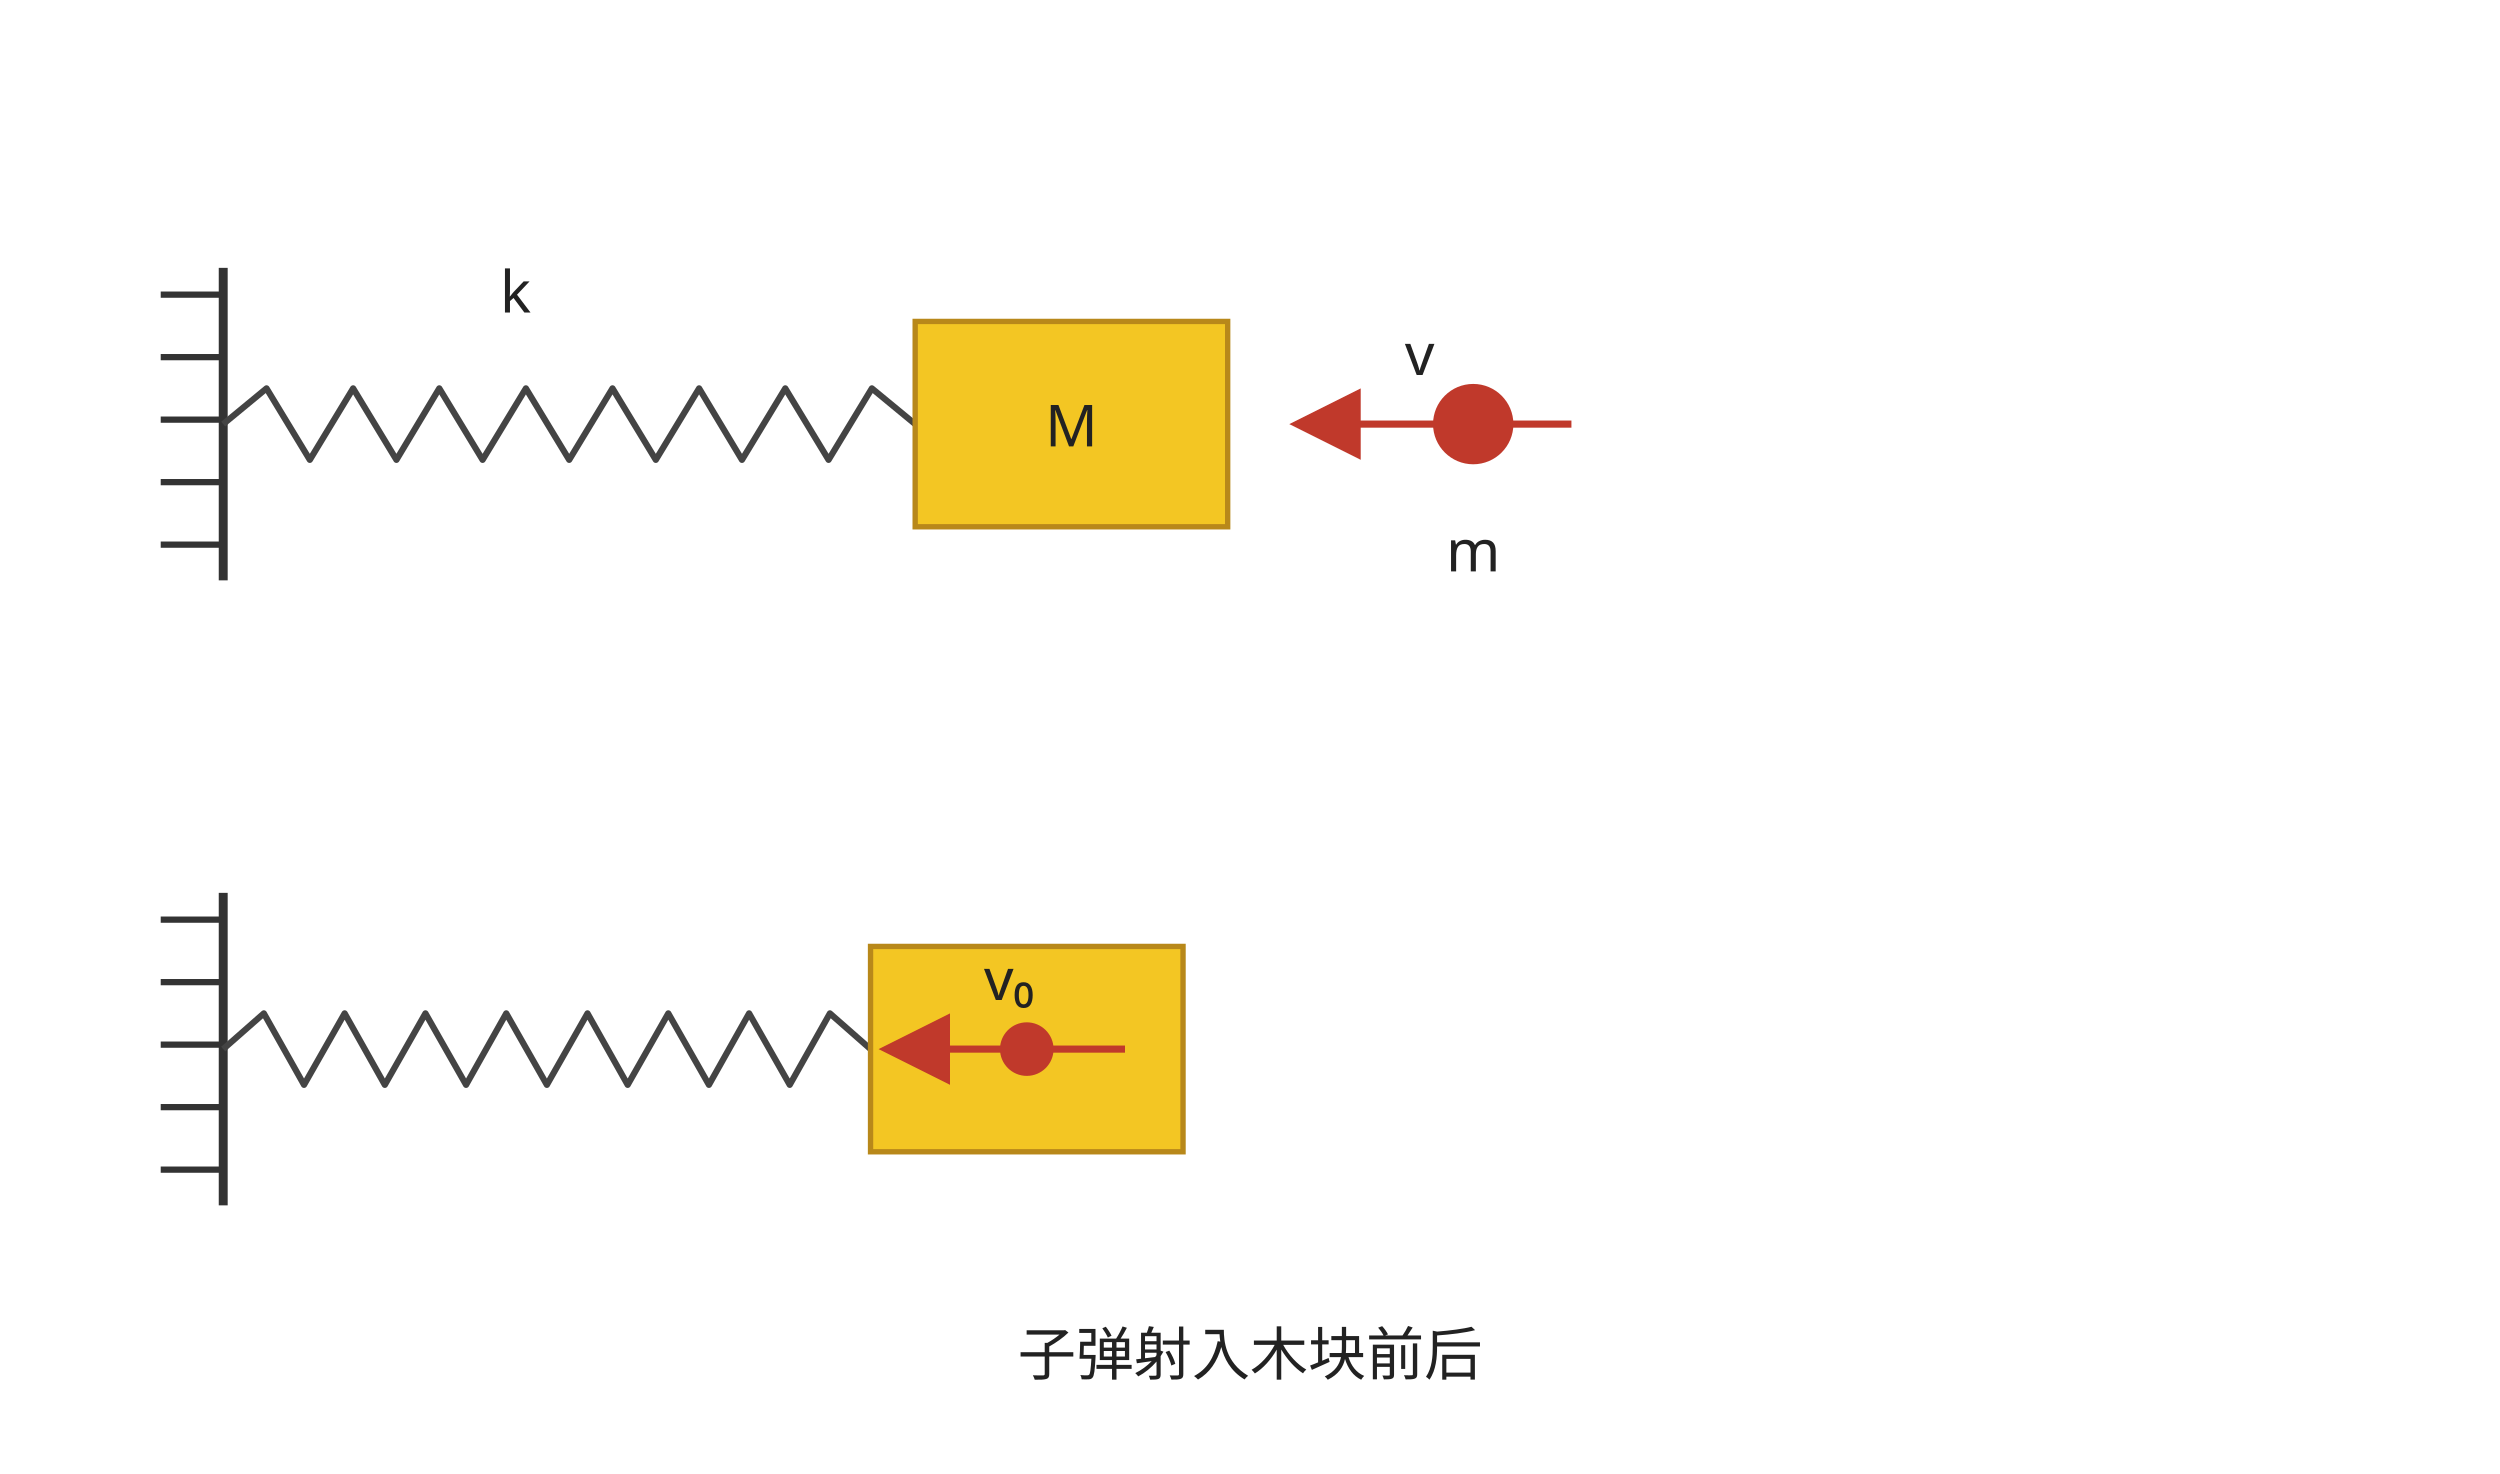
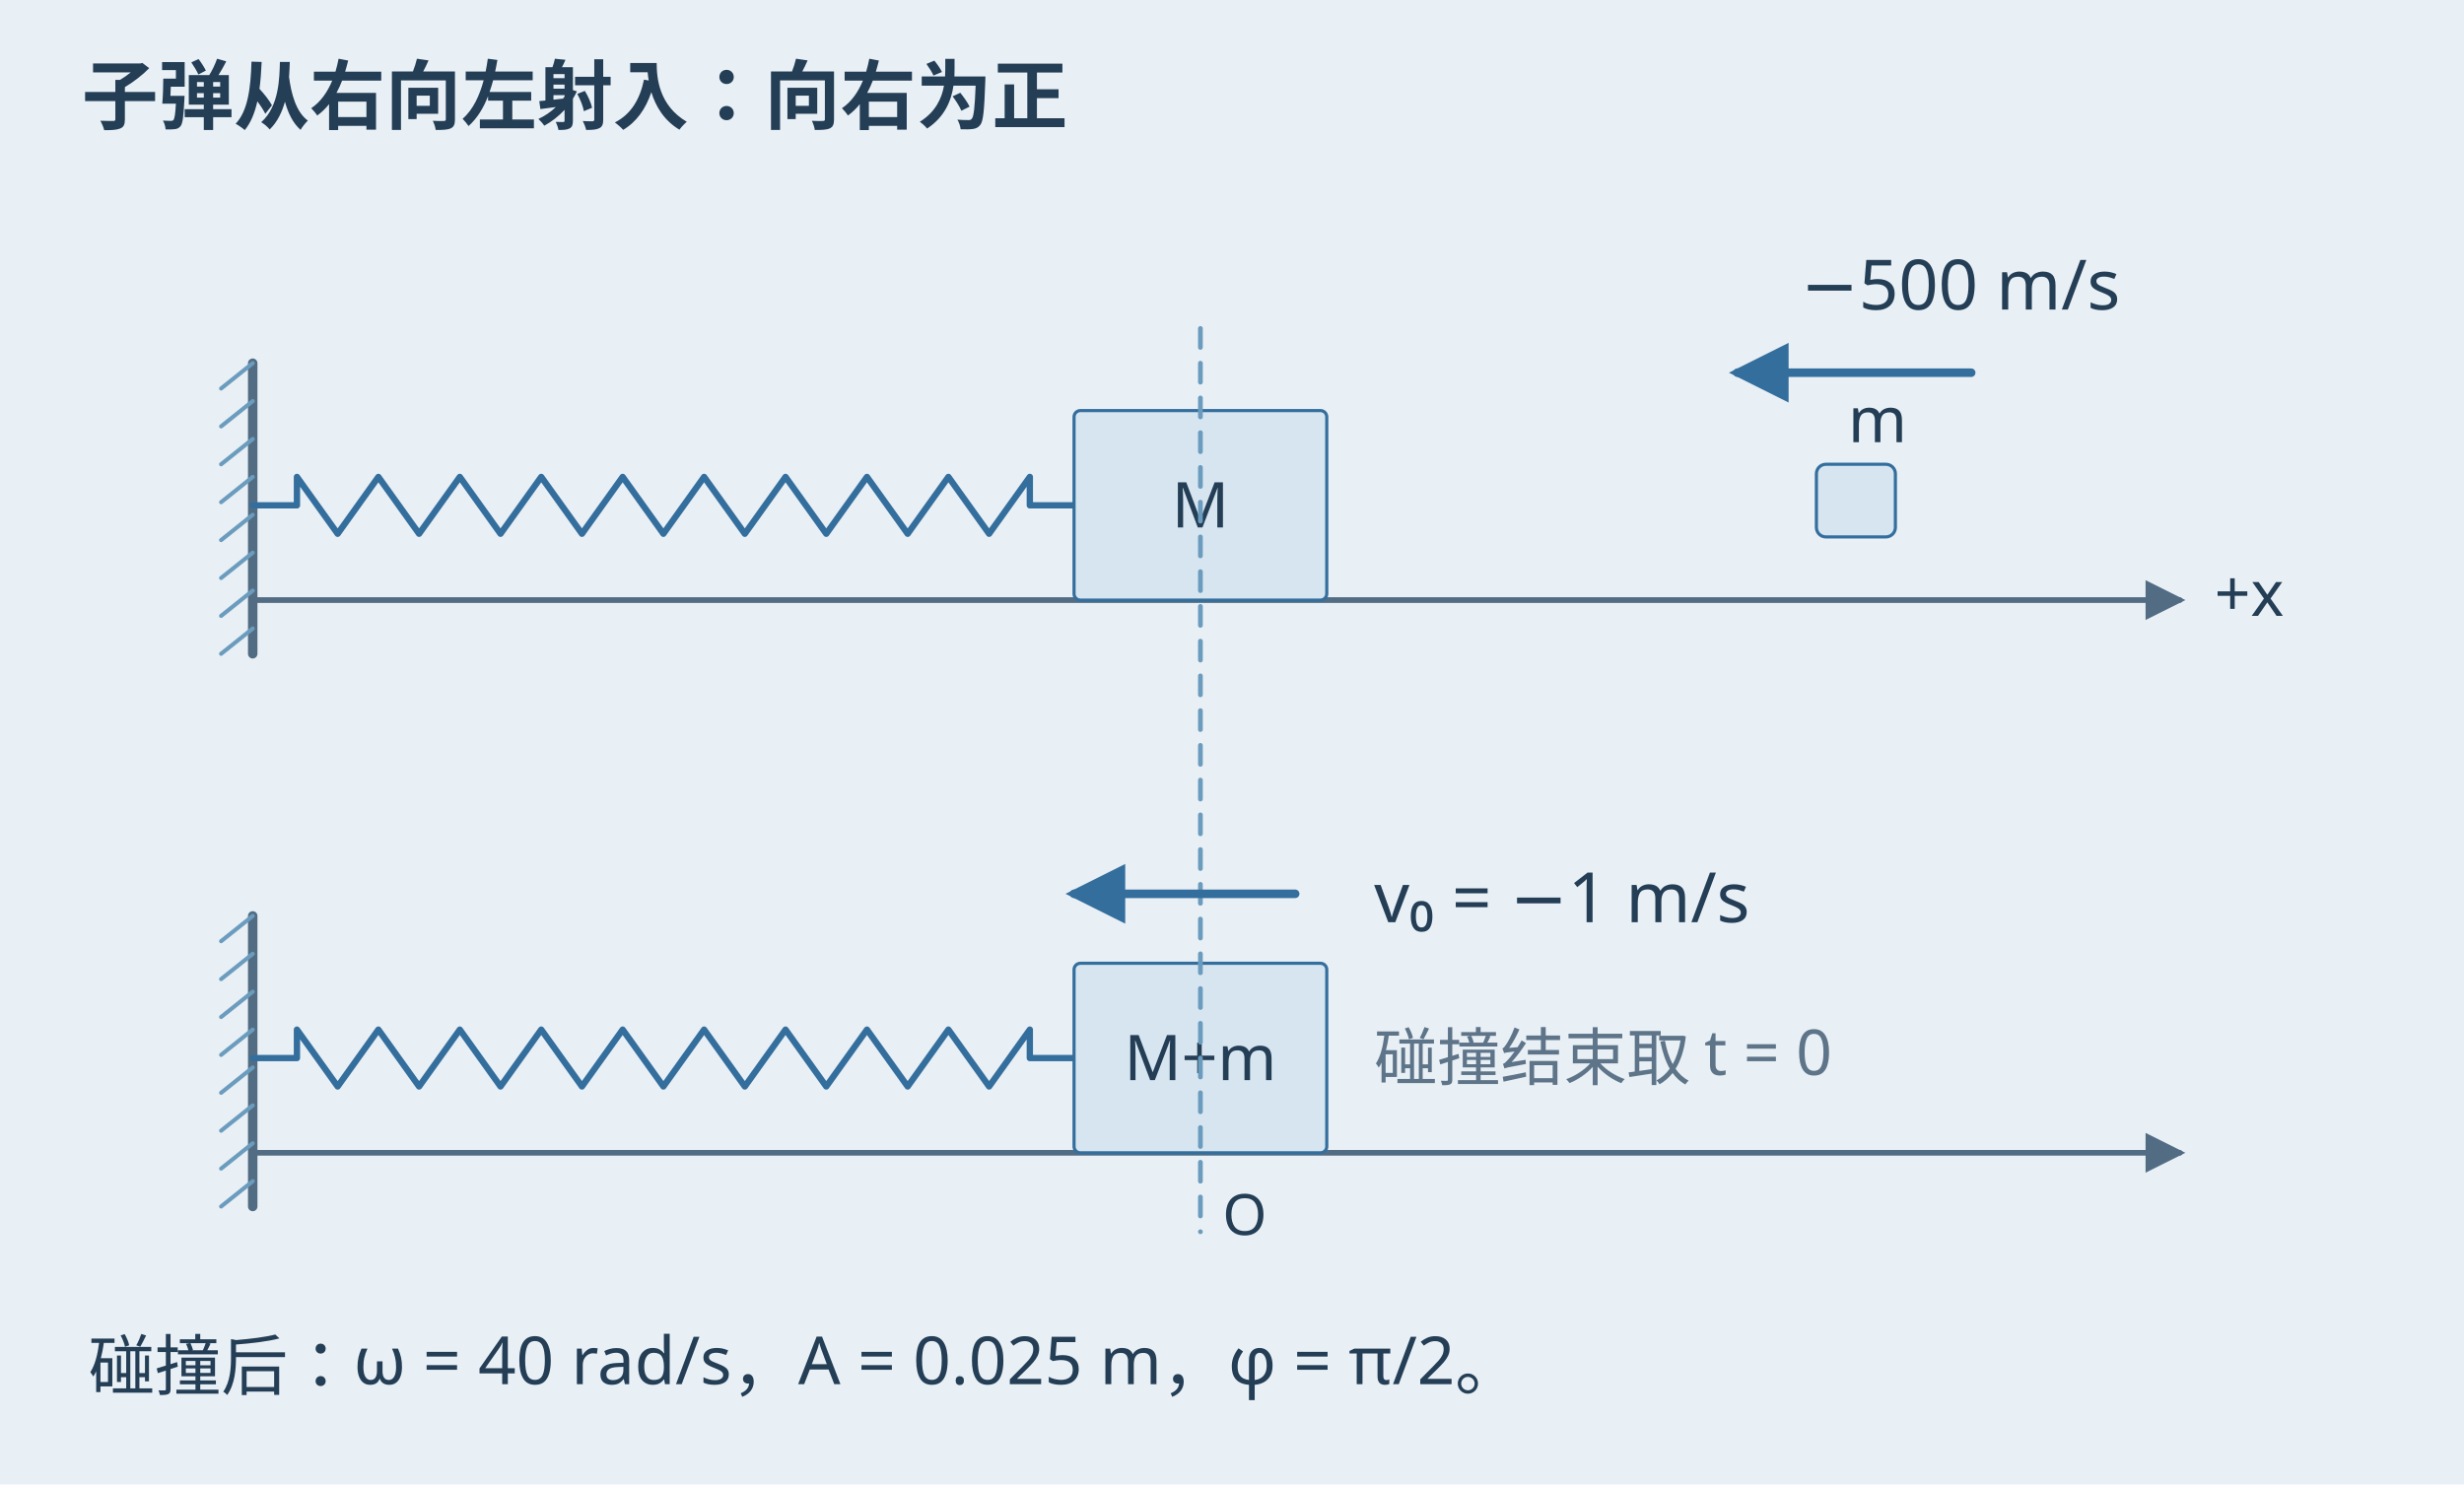
- <svg xmlns="http://www.w3.org/2000/svg" viewBox="0 0 560 330" font-family="sans-serif" font-size="13">
-   <style>
-     .label { font-size: 13px; fill: #222; }
-     .wall { stroke: #333; stroke-width: 2; fill: none; }
-     .spring { stroke: #444; stroke-width: 1.4; fill: none; stroke-linejoin: round; }
-     .block { fill: #f3c623; stroke: #b8881a; stroke-width: 1.2; }
-     .bullet { fill: #c0392b; }
-     .arrow { stroke: #c0392b; stroke-width: 1.6; fill: none; marker-end: url(#m); }
-   </style>
+ <svg xmlns="http://www.w3.org/2000/svg" width="780" height="470" viewBox="0 0 780 470" role="img" aria-labelledby="title">
  <defs>
-     <marker id="m" markerWidth="10" markerHeight="10" refX="8" refY="5" orient="auto">
-       <polygon points="0 0, 10 5, 0 10" fill="#c0392b" />
+     <marker id="axis" markerWidth="7" markerHeight="7" refX="6" refY="3.5" orient="auto">
+       <path d="M0 0 L7 3.5 L0 7 Z" fill="#526D83" />
+     </marker>
+     <marker id="main" markerWidth="7" markerHeight="7" refX="6" refY="3.5" orient="auto">
+       <path d="M0 0 L7 3.5 L0 7 Z" fill="#346E9D" />
    </marker>
  </defs>
-   <line x1="50" y1="60" x2="50" y2="130" class="wall" />
-   <line x1="50" y1="66" x2="36" y2="66" stroke="#333" stroke-width="1.4" />
-   <line x1="50" y1="80" x2="36" y2="80" stroke="#333" stroke-width="1.4" />
-   <line x1="50" y1="94" x2="36" y2="94" stroke="#333" stroke-width="1.4" />
-   <line x1="50" y1="108" x2="36" y2="108" stroke="#333" stroke-width="1.4" />
-   <line x1="50" y1="122" x2="36" y2="122" stroke="#333" stroke-width="1.4" />
-   <polyline class="spring" points="50,95 59.7,87 69.4,103 79.1,87 88.8,103 98.4,87 108.1,103 117.8,87 127.5,103 137.2,87 146.9,103 156.6,87 166.2,103 175.9,87 185.6,103 195.3,87 205,95" />
-   <text class="label" x="112" y="70">k</text>
-   <rect x="205" y="72" width="70" height="46" class="block" />
-   <text class="label" x="240" y="100" text-anchor="middle">M</text>
-   <circle cx="330" cy="95" r="9" class="bullet" />
-   <text class="label" x="330" y="128" text-anchor="middle">m</text>
-   <line x1="352" y1="95" x2="292" y2="95" class="arrow" />
-   <text class="label" x="318" y="84" text-anchor="middle">v</text>
-   <line x1="50" y1="200" x2="50" y2="270" class="wall" />
-   <line x1="50" y1="206" x2="36" y2="206" stroke="#333" stroke-width="1.4" />
-   <line x1="50" y1="220" x2="36" y2="220" stroke="#333" stroke-width="1.4" />
-   <line x1="50" y1="234" x2="36" y2="234" stroke="#333" stroke-width="1.4" />
-   <line x1="50" y1="248" x2="36" y2="248" stroke="#333" stroke-width="1.4" />
-   <line x1="50" y1="262" x2="36" y2="262" stroke="#333" stroke-width="1.4" />
-   <polyline class="spring" points="50,235 59.1,227 68.1,243 77.2,227 86.2,243 95.3,227 104.4,243 113.4,227 122.5,243 131.6,227 140.6,243 149.7,227 158.8,243 167.8,227 176.9,243 185.9,227 195,235" />
-   <rect x="195" y="212" width="70" height="46" class="block" />
-   <circle cx="230" cy="235" r="6" class="bullet" />
-   <line x1="252" y1="235" x2="200" y2="235" class="arrow" />
-   <text class="label" x="226" y="224" text-anchor="middle">v₀</text>
-   <text class="label" x="280" y="308" text-anchor="middle">子弹射入木块前后</text>
+   <rect x="0" y="0" width="780" height="470" fill="#E8EFF5" />
+   <g font-family="Microsoft YaHei, sans-serif" stroke-linecap="round" stroke-linejoin="round">
+     <text x="26" y="39" font-size="24" fill="#243E56" font-weight="700">子弹从右向左射入：向右为正</text>
+     <line x1="80.000" y1="115.000" x2="80.000" y2="207.000" stroke="#526D83" stroke-width="3" />
+     <line x1="70.000" y1="123.000" x2="80.000" y2="115.000" stroke="#6B9CBE" stroke-width="1.3" />
+     <line x1="70.000" y1="135.000" x2="80.000" y2="127.000" stroke="#6B9CBE" stroke-width="1.3" />
+     <line x1="70.000" y1="147.000" x2="80.000" y2="139.000" stroke="#6B9CBE" stroke-width="1.3" />
+     <line x1="70.000" y1="159.000" x2="80.000" y2="151.000" stroke="#6B9CBE" stroke-width="1.3" />
+     <line x1="70.000" y1="171.000" x2="80.000" y2="163.000" stroke="#6B9CBE" stroke-width="1.3" />
+     <line x1="70.000" y1="183.000" x2="80.000" y2="175.000" stroke="#6B9CBE" stroke-width="1.3" />
+     <line x1="70.000" y1="195.000" x2="80.000" y2="187.000" stroke="#6B9CBE" stroke-width="1.3" />
+     <line x1="70.000" y1="207.000" x2="80.000" y2="199.000" stroke="#6B9CBE" stroke-width="1.3" />
+     <line x1="80.000" y1="190.000" x2="690.000" y2="190.000" stroke="#526D83" stroke-width="1.8" marker-end="url(#axis)" />
+     <polyline points="80.000,160.000 94.000,160.000 94.000,151.000 106.889,169.000 119.778,151.000 132.667,169.000 145.556,151.000 158.444,169.000 171.333,151.000 184.222,169.000 197.111,151.000 210.000,169.000 222.889,151.000 235.778,169.000 248.667,151.000 261.556,169.000 274.444,151.000 287.333,169.000 300.222,151.000 313.111,169.000 326.000,151.000 326.000,160.000 340.000,160.000" fill="none" stroke="#346E9D" stroke-width="2" />
+     <rect x="340.0" y="130.0" width="80" height="60" rx="2" fill="#D6E5F0" stroke="#346E9D" />
+     <text x="380" y="167" font-size="20" fill="#243E56" text-anchor="middle">M</text>
+     <line x1="80.000" y1="290.000" x2="80.000" y2="382.000" stroke="#526D83" stroke-width="3" />
+     <line x1="70.000" y1="298.000" x2="80.000" y2="290.000" stroke="#6B9CBE" stroke-width="1.3" />
+     <line x1="70.000" y1="310.000" x2="80.000" y2="302.000" stroke="#6B9CBE" stroke-width="1.3" />
+     <line x1="70.000" y1="322.000" x2="80.000" y2="314.000" stroke="#6B9CBE" stroke-width="1.3" />
+     <line x1="70.000" y1="334.000" x2="80.000" y2="326.000" stroke="#6B9CBE" stroke-width="1.3" />
+     <line x1="70.000" y1="346.000" x2="80.000" y2="338.000" stroke="#6B9CBE" stroke-width="1.3" />
+     <line x1="70.000" y1="358.000" x2="80.000" y2="350.000" stroke="#6B9CBE" stroke-width="1.3" />
+     <line x1="70.000" y1="370.000" x2="80.000" y2="362.000" stroke="#6B9CBE" stroke-width="1.3" />
+     <line x1="70.000" y1="382.000" x2="80.000" y2="374.000" stroke="#6B9CBE" stroke-width="1.3" />
+     <line x1="80.000" y1="365.000" x2="690.000" y2="365.000" stroke="#526D83" stroke-width="1.8" marker-end="url(#axis)" />
+     <polyline points="80.000,335.000 94.000,335.000 94.000,326.000 106.889,344.000 119.778,326.000 132.667,344.000 145.556,326.000 158.444,344.000 171.333,326.000 184.222,344.000 197.111,326.000 210.000,344.000 222.889,326.000 235.778,344.000 248.667,326.000 261.556,344.000 274.444,326.000 287.333,344.000 300.222,326.000 313.111,344.000 326.000,326.000 326.000,335.000 340.000,335.000" fill="none" stroke="#346E9D" stroke-width="2" />
+     <rect x="340.0" y="305.0" width="80" height="60" rx="2" fill="#D6E5F0" stroke="#346E9D" />
+     <text x="380" y="342" font-size="20" fill="#243E56" text-anchor="middle">M+m</text>
+     <line x1="380.000" y1="104.000" x2="380.000" y2="390.000" stroke="#6B9CBE" stroke-width="1.5" stroke-dasharray="6 5" />
+     <text x="387" y="391" font-size="18" fill="#243E56">O</text>
+     <text x="701" y="195" font-size="20" fill="#243E56">+x</text>
+     <rect x="575" y="147" width="25" height="23" rx="3" fill="#D6E5F0" stroke="#346E9D" />
+     <text x="585" y="140" font-size="20" fill="#243E56">m</text>
+     <line x1="624.000" y1="118.000" x2="550.000" y2="118.000" stroke="#346E9D" stroke-width="2.7" marker-end="url(#main)" />
+     <text x="570" y="98" font-size="22" fill="#243E56">−500 m/s</text>
+     <line x1="410.000" y1="283.000" x2="340.000" y2="283.000" stroke="#346E9D" stroke-width="2.7" marker-end="url(#main)" />
+     <text x="435" y="292" font-size="22" fill="#243E56">v₀ = −1 m/s</text>
+     <text x="435" y="342" font-size="20" fill="#5E7488">碰撞结束取 t = 0</text>
+     <text x="28" y="440" font-size="21" fill="#243E56">碰撞后：ω = 40 rad/s，A = 0.025 m，φ = π/2。</text>
+   </g>
</svg>
